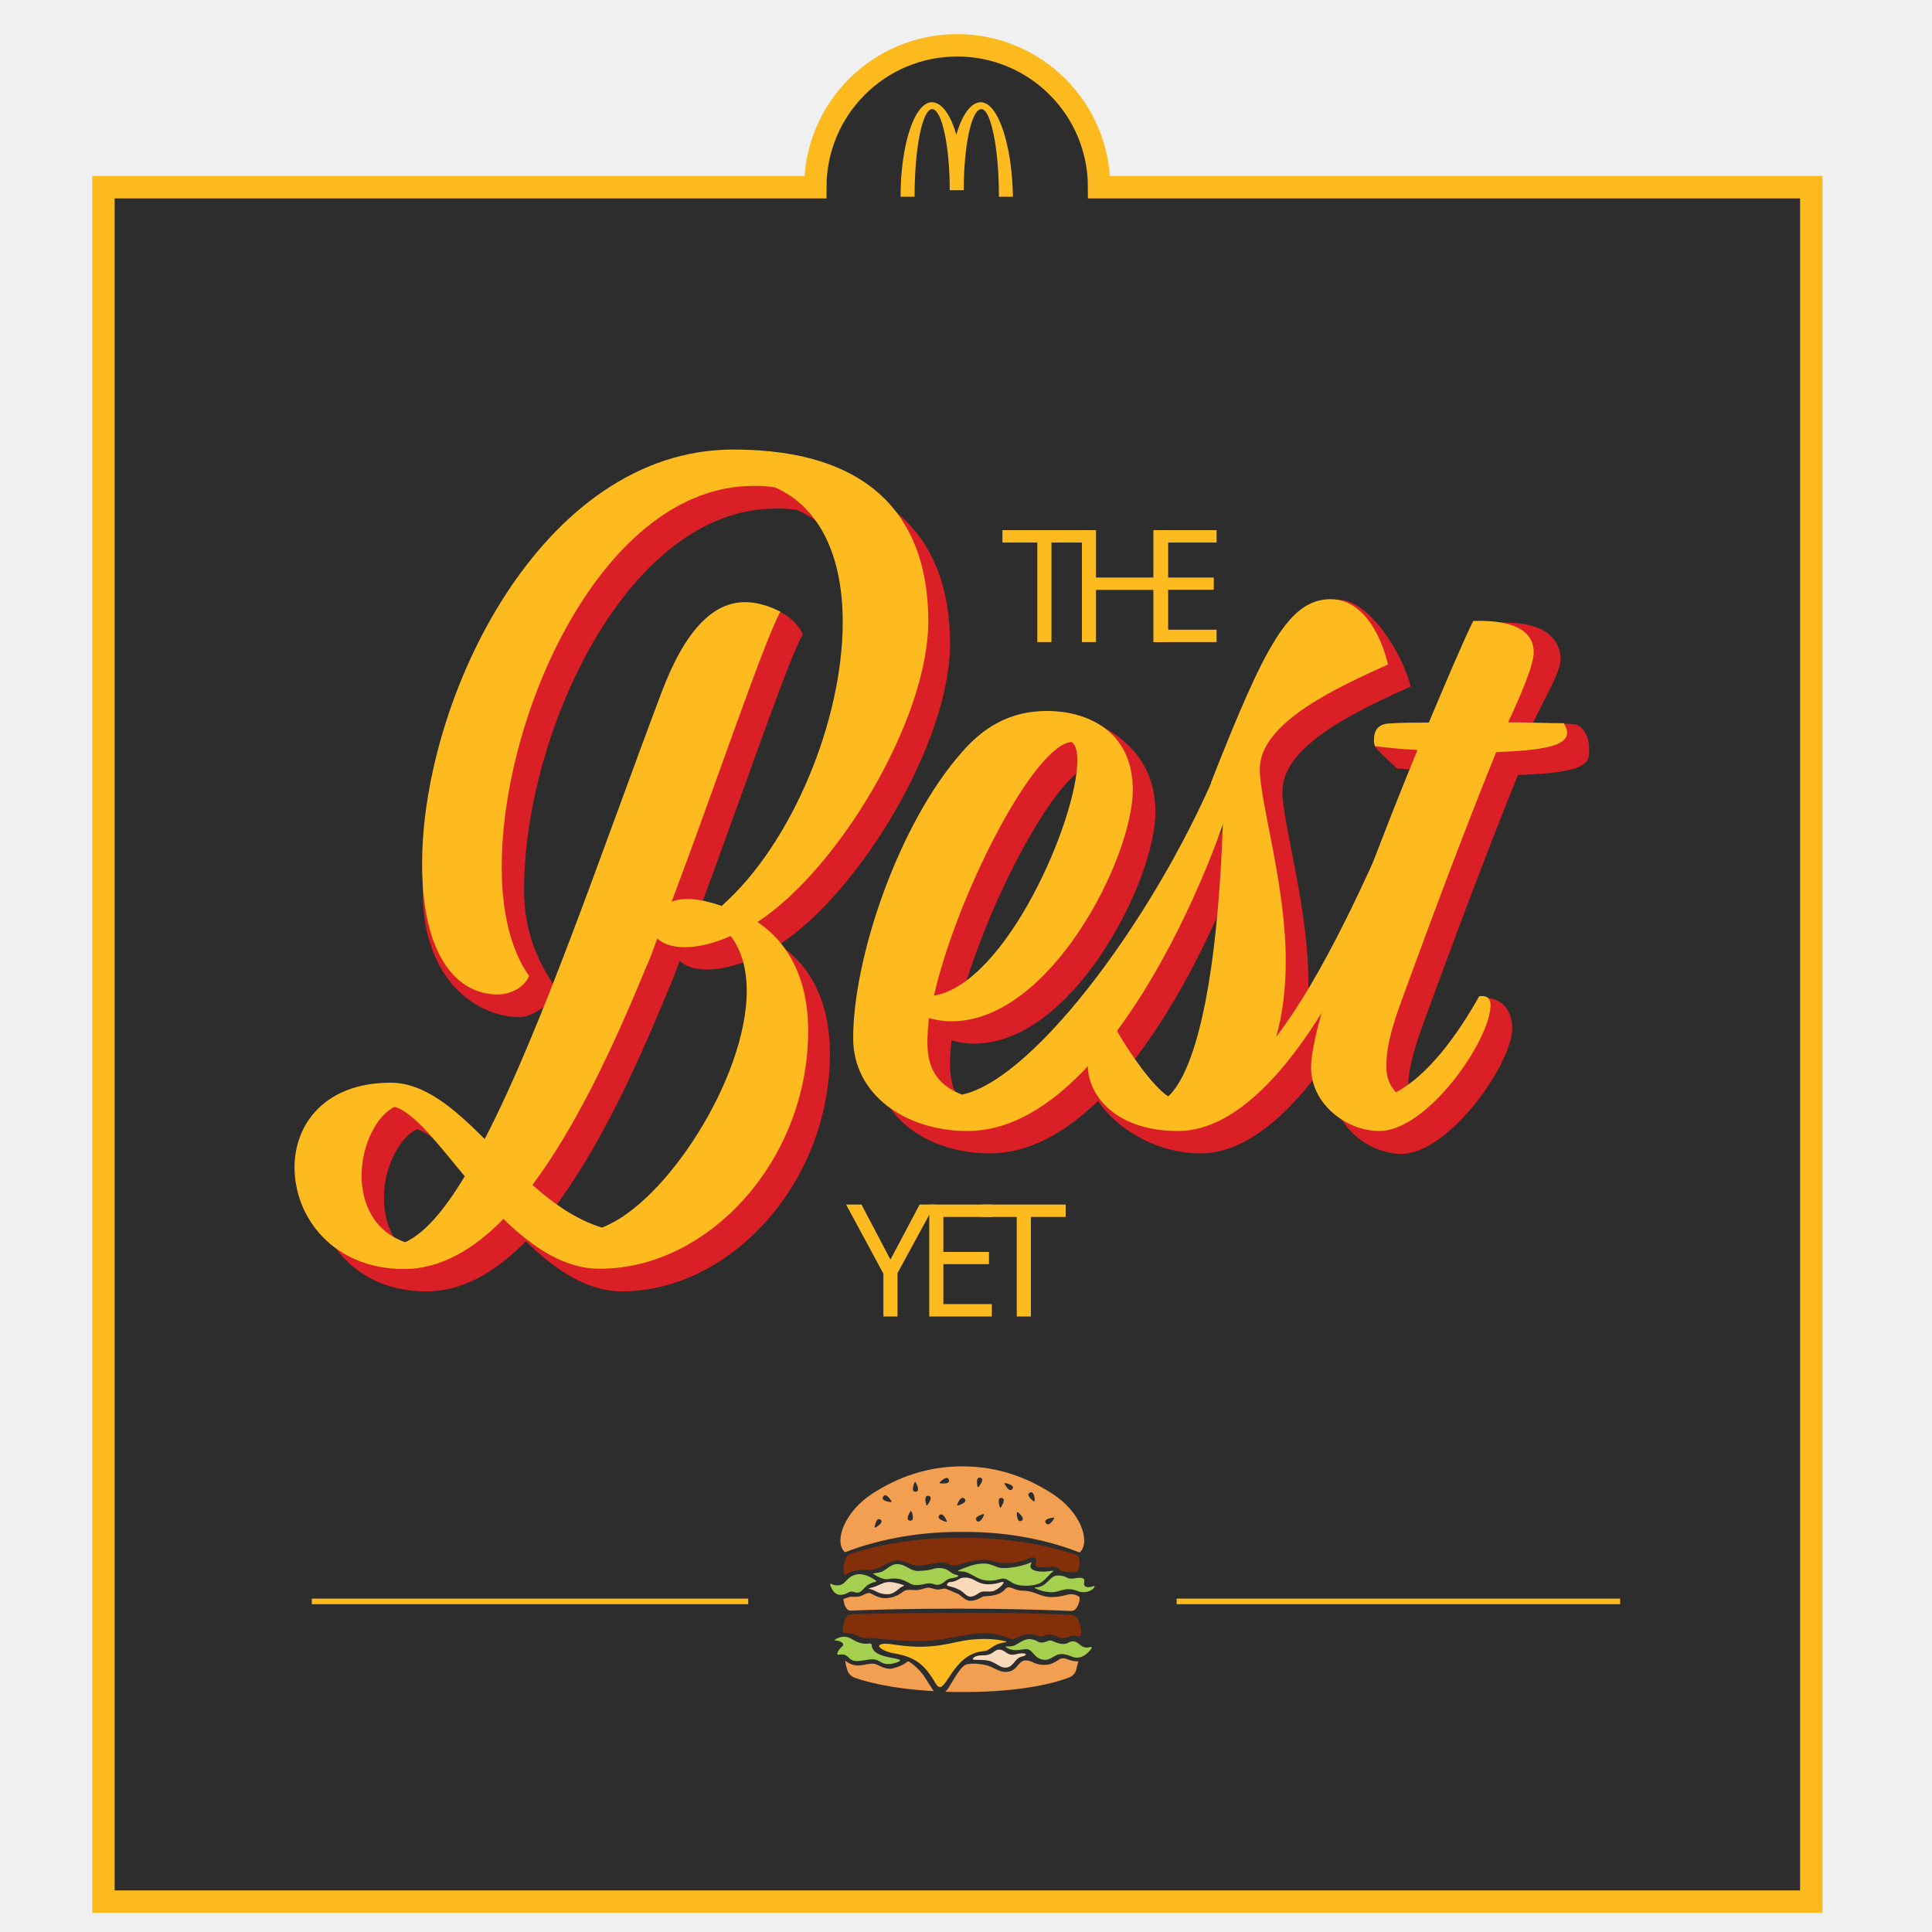
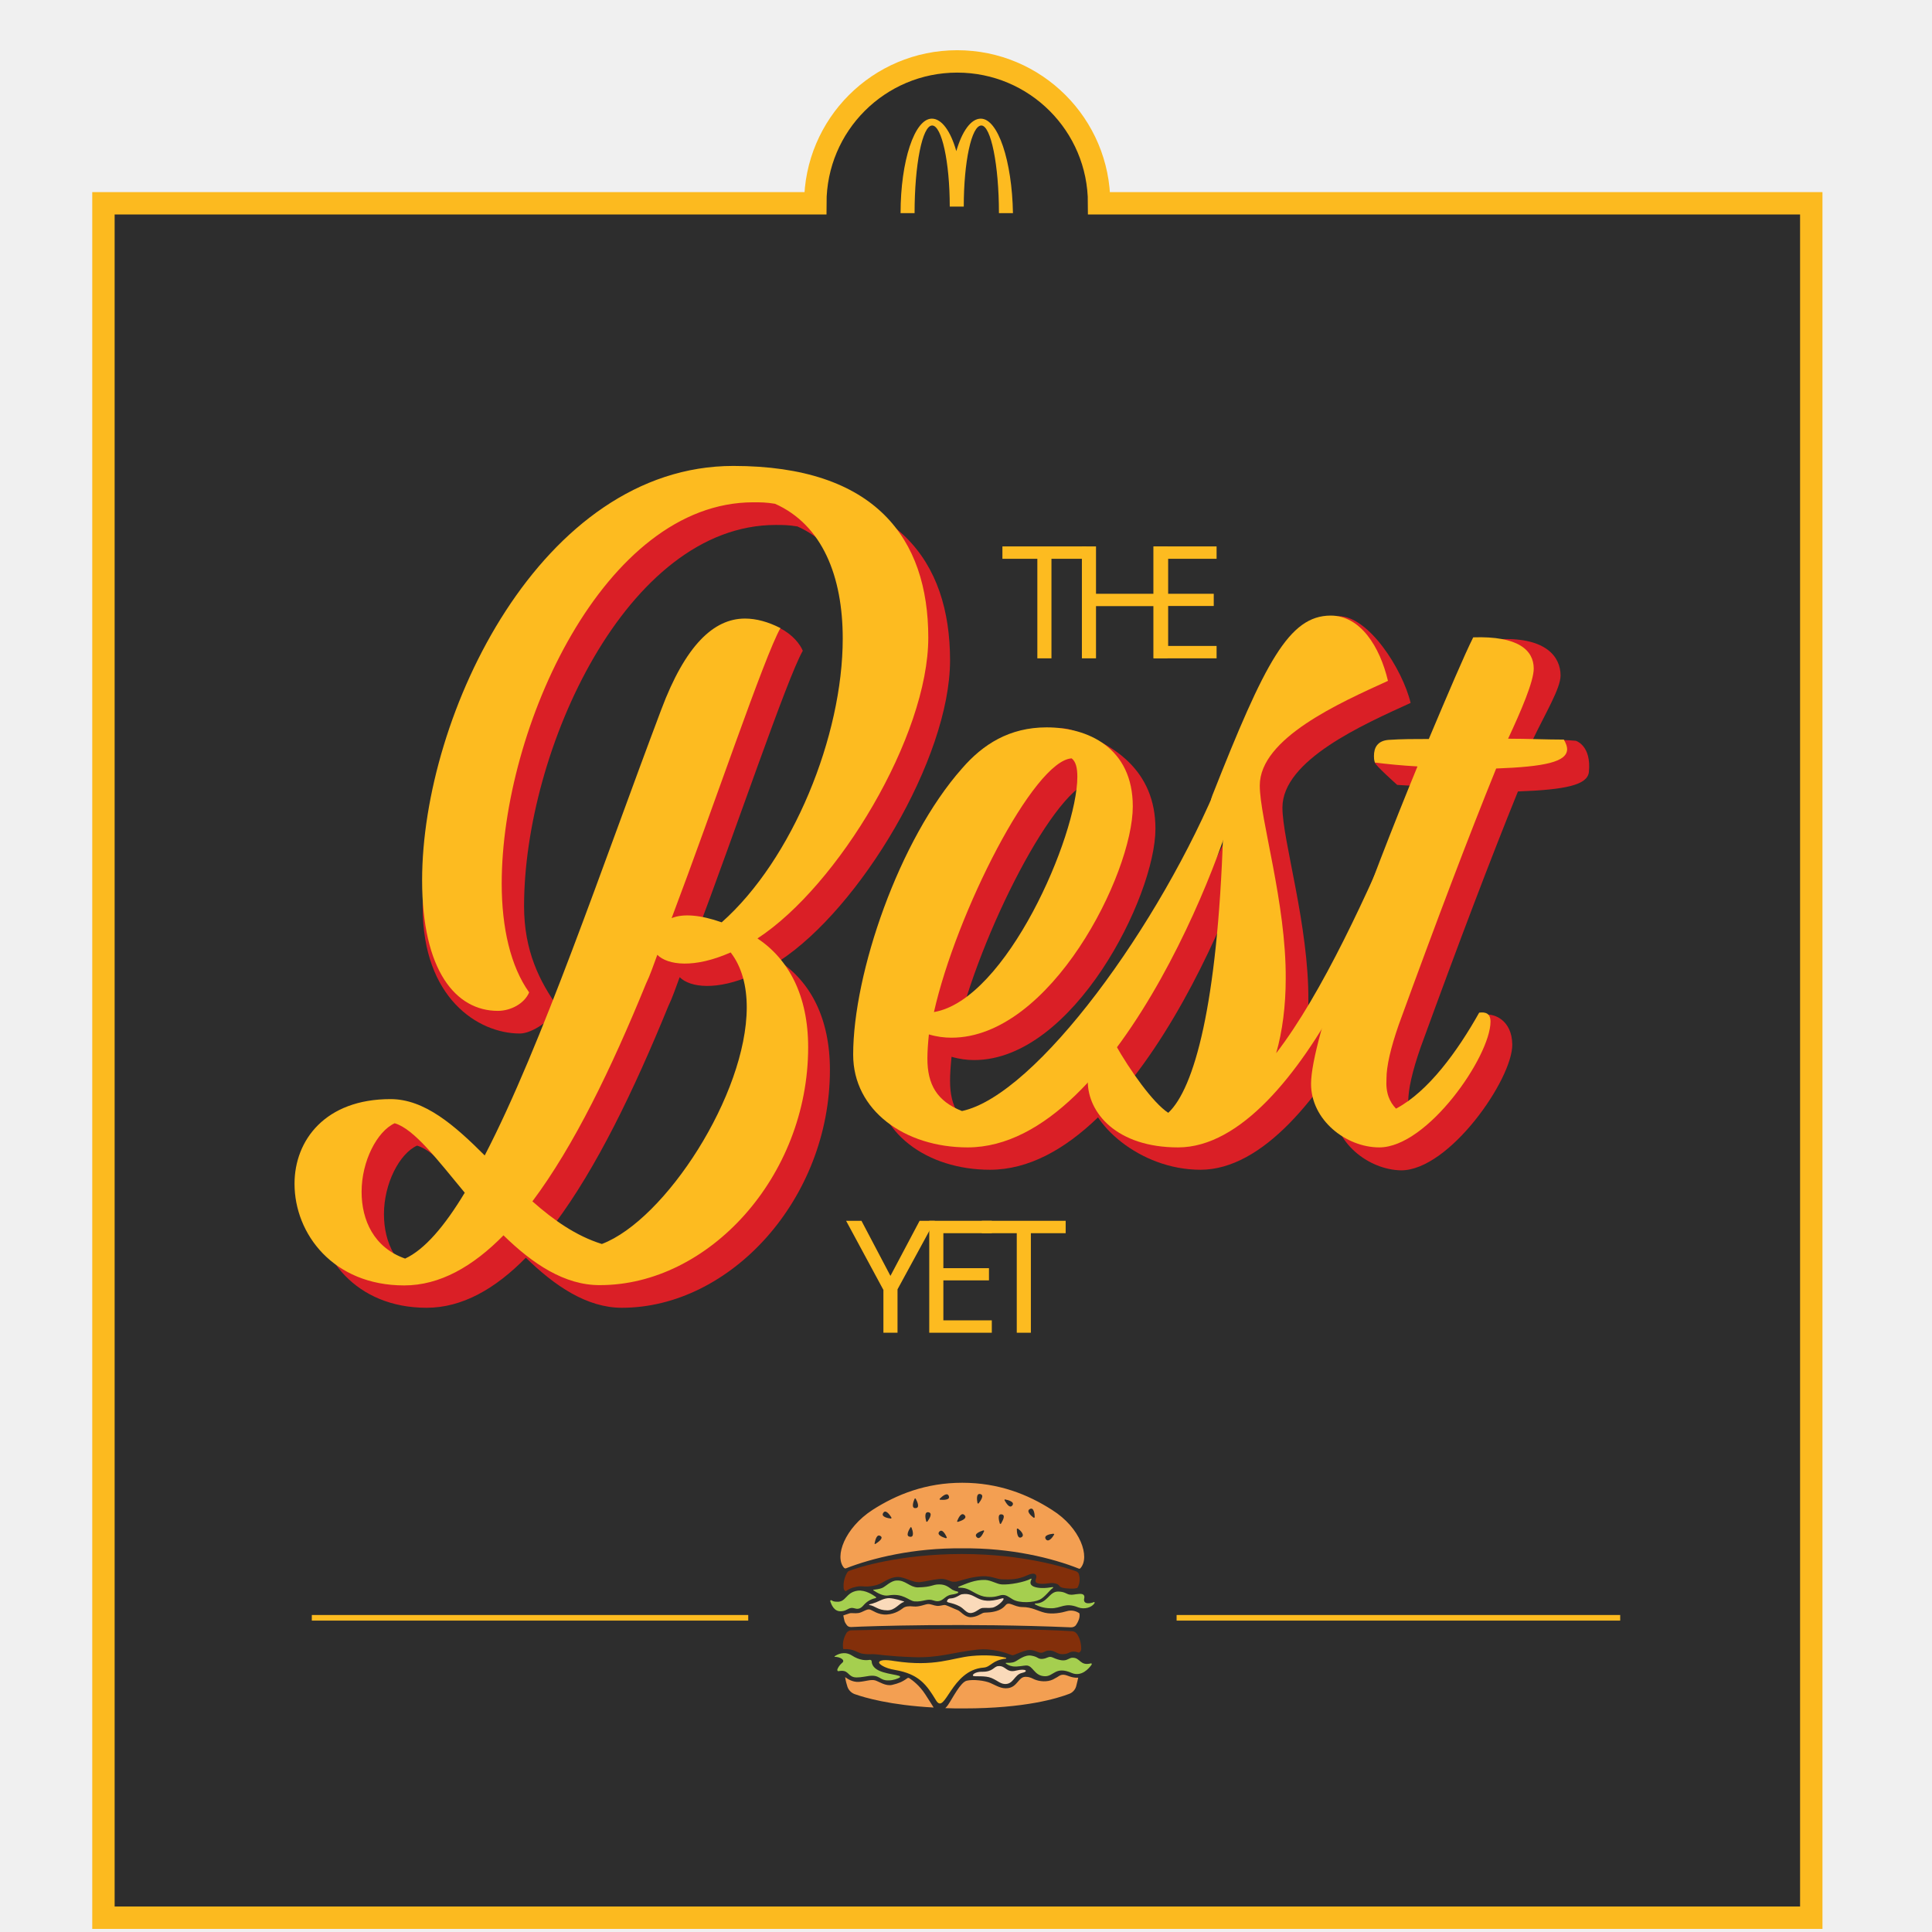
- <svg xmlns="http://www.w3.org/2000/svg" version="1.1" x="0px" y="0px" viewBox="0 0 648.1 648" style="enable-background:new 0 0 648.1 648;" xml:space="preserve">
+ <svg xmlns="http://www.w3.org/2000/svg" version="1.1" id="Layer_1" x="0px" y="0px" viewBox="0 0 648.1 648" style="enable-background:new 0 0 648.1 648;" xml:space="preserve">
  <style type="text/css">
- 	.st0{fill:#FFFFFF;}
- 	.st1{fill:#FDBB20;}
- 	.st2{fill:#2D2D2D;}
- 	.st3{fill:#832F0A;}
- 	.st4{fill:#A5CF4F;}
- 	.st5{fill:#FADABA;}
- 	.st6{fill:#F39F52;}
- 	.st7{fill:none;stroke:#FDBB20;stroke-width:0.25;stroke-miterlimit:10;}
- 	.st8{fill:#DA1F26;}
- 	.st9{fill:#283894;}
- 	.st10{fill:url(#);}
- 	.st11{fill:#FFFFFF;stroke:#FDBB20;stroke-width:2;stroke-miterlimit:10;}
- 	.st12{fill:#ED1C29;}
- 	.st13{fill:#FFFFFF;stroke:#FDBB20;stroke-width:10;stroke-miterlimit:10;}
- 	.st14{fill:#982026;}
- 	.st15{opacity:0.51;fill:#8CAA45;}
- 	.st16{opacity:0.5;}
- 	.st17{fill:#2D2D2D;stroke:#FCBA1F;stroke-width:7.511;stroke-miterlimit:10;}
- 	.st18{fill:none;}
- 	.st19{font-family:'SpeedeeCondensed-Regular';}
- 	.st20{font-size:52.58px;}
- 	.st21{letter-spacing:1;}
- 	.st22{letter-spacing:-1;}
- 	.st23{letter-spacing:2;}
- 	.st24{fill:none;stroke:#FDBB20;stroke-width:1.878;stroke-miterlimit:10;}
+ 	.st0{fill:#2D2D2D;stroke:#FCBA1F;stroke-width:7.511;stroke-miterlimit:10;}
+ 	.st1{fill:none;}
+ 	.st2{fill:#FDBB20;}
+ 	.st3{font-family:'SpeedeeCondensed-Regular';}
+ 	.st4{font-size:52.58px;}
+ 	.st5{letter-spacing:1;}
+ 	.st6{fill:#DA1F26;}
+ 	.st7{fill:#832F0A;}
+ 	.st8{fill:#A5CF4F;}
+ 	.st9{fill:#FADABA;}
+ 	.st10{fill:#F39F52;}
+ 	.st11{fill:none;stroke:#FDBB20;stroke-width:1.878;stroke-miterlimit:10;}
</style>
  <g id="burger_x5F_DON_x27_T_USE">
</g>
  <g id="TYPE">
</g>
  <g id="METAL_RED">
</g>
  <g id="METAL">
</g>
  <g id="FRIES_1_">
</g>
  <g id="FRIES-box">
    <g>
-       <path class="st17" d="M607.6,62.8v575.1H34.7V62.8h238.8c0-26.3,21.3-47.6,47.6-47.6s47.6,21.3,47.6,47.6H607.6z" />
+       <path class="st0" d="M607.6,68.2v575.1H34.7V68.2h238.8c0-26.3,21.3-47.6,47.6-47.6s47.6,21.3,47.6,47.6H607.6z" />
      <g>
-         <rect x="332" y="178.6" class="st18" width="73.9" height="44.8" />
-         <text transform="matrix(1 0 0 1 335.7334 215.3927)">
-           <tspan x="0" y="0" class="st1 st19 st20 st21">T</tspan>
-           <tspan x="22.1" y="0" class="st1 st19 st20 st22">H</tspan>
-           <tspan x="46.3" y="0" class="st1 st19 st20">E</tspan>
-         </text>
-         <rect x="279.3" y="404.8" class="st18" width="75" height="41.7" />
-         <text transform="matrix(1 0 0 1 283.8291 441.6232)">
-           <tspan x="0" y="0" class="st1 st19 st20 st21">Y</tspan>
-           <tspan x="22.8" y="0" class="st1 st19 st20 st23">E</tspan>
-           <tspan x="45" y="0" class="st1 st19 st20">T</tspan>
-         </text>
+         <rect x="332" y="184.1" class="st1" width="73.9" height="44.8" />
+         <text transform="matrix(1 0 0 1 335.7334 220.8427)" class="st2 st3 st4">T</text>
+         <text transform="matrix(1 0 0 1 357.8334 220.8427)" class="st2 st3 st4">H</text>
+         <text transform="matrix(1 0 0 1 382.0334 220.8427)" class="st2 st3 st4">E</text>
+         <rect x="279.3" y="410.2" class="st1" width="75" height="41.7" />
+         <text transform="matrix(1 0 0 1 283.8291 447.0732)" class="st2 st3 st4">Y</text>
+         <text transform="matrix(1 0 0 1 306.6291 447.0732)" class="st2 st3 st4 st5">E</text>
+         <text transform="matrix(1 0 0 1 328.8291 447.0732)" class="st2 st3 st4">T</text>
        <g>
          <g>
-             <path class="st8" d="M176.4,416.4c-10.3,10.5-21.4,16.8-33.3,16.8c-23.8,0-36.8-17.3-36.8-34.1c0-14.6,10.3-28.4,32.2-28.4       c11.4,0,21.4,8.7,31.6,18.9c19.2-37,39.2-96.5,59.2-149.5c8.1-21.6,23.6-39.3,32.5-34.8c4.1,2.1,6.6,5.3,7.5,7.5       c-5.4,9.5-22.4,60-36.5,97.3c3.8-1.6,9.7-1.1,16.8,1.4c23.8-21.1,40.6-62.5,40.6-95.2c0-20.8-6.8-38.1-22.7-45.2       c-3-0.5-4.9-0.5-7.3-0.5c-50,0-84.4,75.7-84.4,127.9c0,14.9,5.2,25.3,11.4,33.9c-1.6,3.8-8.5,8.8-12.8,8.8       c-14.1,0-32.6-12-32.6-42.3c0-55.7,47.2-140.5,111.5-140.5c47.6,0,65.4,24.3,65.4,57.6c0,33-30.3,83.3-57.3,100.9       c10.5,7,17,19.2,17,36.5c0,43.5-33.5,79.8-69.8,79.8C196.9,433.2,186.1,425.9,176.4,416.4z M163.4,402.1       c-9.2-11.1-17-21.4-23.5-23.3c-5.9,2.7-11.1,12.7-11.1,23c0,9.5,4.1,18.7,14.6,22.4C149.9,421.3,156.6,413.4,163.4,402.1z        M258,339.9c0-7-1.6-13.5-5.4-18.4c-12.2,5.4-21.1,4.3-24.6,0.8c-1.3,3.5-2.4,6.8-3.8,9.7c-11.6,28.4-24.1,54.3-38.1,73       c7,6.2,14.6,11.6,23.3,14.3C230.7,411.3,258,369.1,258,339.9z" />
-             <path class="st8" d="M417,262.6c2.7-0.5,5.7,0.3,5.7,3.2c0,10.8-38.7,121.1-90.6,121.1c-21.1,0-38.4-12.4-38.4-31.1       c0-27.3,15.4-72.2,36.5-96c7-8.1,17.4-24.3,29.3-20.4c13.9,4.5,28.1,13.4,28.1,33.1c0,22.7-27.6,77.6-60.8,77.6       c-2.4,0-4.9-0.3-7.6-1.1c-0.3,3-0.5,5.7-0.5,8.1c0,8.7,3.2,14.3,11.6,17.6C355.1,369.4,396.8,312.3,417,262.6z M320.8,341.5       c24.3-4.1,48.1-59.2,48.1-78.9c0-3-0.5-5.1-1.9-6.2C354.3,257.2,328.4,308.3,320.8,341.5z" />
-             <path class="st8" d="M402.7,386.9c-20.6,0-37.5-15.9-37.5-26.4c0-6.5,7.5-4.7,13.4-5.3c4.9,8.7,15.7,16.8,20.8,20       c8.7-8.1,16.5-36.2,18.4-93.5c0.3-6.8-4.1-7.8-4.1-11.1c0-0.5,0.3-1.3,0.5-1.9c17.6-44.6,20.8-67.5,34.9-67.5       c10,0,21.4,17.8,24.1,29.1c-16,7.3-43,19.2-43,35.1c0,11.1,8.9,39.5,8.7,64.9c0,8.9-2.1,10.2-4.2,17.5       c15.4-20,31.8-46.4,43.7-74.5c1.9-0.3,2.2,0.3,2.2,1.6C480.6,288.5,444.6,386.9,402.7,386.9z" />
-             <path class="st8" d="M447.3,365.6c0-15.1,19.4-67.7,35.7-107.1c-5.4-0.3-10.1-0.4-14.3-0.7c0,0-7.5-6.7-7.5-7.5       c0-2.7,1.1-5.4,4.9-5.6c4.3-0.3,16.1,5.3,20.7,5.3c6.5-15.4,13.8-35.1,16.8-41.1c15.1-0.5,19.9,6,19.9,12.2       c0,4.3-5,12.5-9.4,21.7c6.5,0,8.6-0.3,14.5,0.2c0,0,5.3,1.5,4.4,10.5c-0.5,4.3-7.6,5.9-23.8,6.5c-9.2,22.7-19.7,50.3-32.7,86       c-2.7,7.8-4.1,13.8-4.1,18.1c-0.3,4.9-1.1,5.7,1.1,7.8c10.8-5.7,18-24.1,25.3-37c2.2-0.3,8.4,1.6,8.5,10       c0.1,11.6-21.1,42.2-37.3,42.2C459,386.9,447.3,377.8,447.3,365.6z" />
+             <path class="st6" d="M176.4,421.9c-10.3,10.5-21.4,16.8-33.3,16.8c-23.8,0-36.8-17.3-36.8-34.1c0-14.6,10.3-28.4,32.2-28.4       c11.4,0,21.4,8.7,31.6,18.9c19.2-37,39.2-96.5,59.2-149.5c8.1-21.6,23.6-39.3,32.5-34.8c4.1,2.1,6.6,5.3,7.5,7.5       c-5.4,9.5-22.4,60-36.5,97.3c3.8-1.6,9.7-1.1,16.8,1.4c23.8-21.1,40.6-62.5,40.6-95.2c0-20.8-6.8-38.1-22.7-45.2       c-3-0.5-4.9-0.5-7.3-0.5c-50,0-84.4,75.7-84.4,127.9c0,14.9,5.2,25.3,11.4,33.9c-1.6,3.8-8.5,8.8-12.8,8.8       c-14.1,0-32.6-12-32.6-42.3c0-55.7,47.2-140.5,111.5-140.5c47.6,0,65.4,24.3,65.4,57.6c0,33-30.3,83.3-57.3,100.9       c10.5,7,17,19.2,17,36.5c0,43.5-33.5,79.8-69.8,79.8C196.9,438.7,186.1,431.4,176.4,421.9z M163.4,407.6       c-9.2-11.1-17-21.4-23.5-23.3c-5.9,2.7-11.1,12.7-11.1,23c0,9.5,4.1,18.7,14.6,22.4C149.9,426.8,156.6,418.9,163.4,407.6z        M258,345.4c0-7-1.6-13.5-5.4-18.4c-12.2,5.4-21.1,4.3-24.6,0.8c-1.3,3.5-2.4,6.8-3.8,9.7c-11.6,28.4-24.1,54.3-38.1,73       c7,6.2,14.6,11.6,23.3,14.3C230.7,416.8,258,374.6,258,345.4z" />
+             <path class="st6" d="M417,268.1c2.7-0.5,5.7,0.3,5.7,3.2c0,10.8-38.7,121.1-90.6,121.1c-21.1,0-38.4-12.4-38.4-31.1       c0-27.3,15.4-72.2,36.5-96c7-8.1,17.4-24.3,29.3-20.4c13.9,4.5,28.1,13.4,28.1,33.1c0,22.7-27.6,77.6-60.8,77.6       c-2.4,0-4.9-0.3-7.6-1.1c-0.3,3-0.5,5.7-0.5,8.1c0,8.7,3.2,14.3,11.6,17.6C355.1,374.9,396.8,317.8,417,268.1z M320.8,347       c24.3-4.1,48.1-59.2,48.1-78.9c0-3-0.5-5.1-1.9-6.2C354.3,262.7,328.4,313.8,320.8,347z" />
+             <path class="st6" d="M402.7,392.4c-20.6,0-37.5-15.9-37.5-26.4c0-6.5,7.5-4.7,13.4-5.3c4.9,8.7,15.7,16.8,20.8,20       c8.7-8.1,16.5-36.2,18.4-93.5c0.3-6.8-4.1-7.8-4.1-11.1c0-0.5,0.3-1.3,0.5-1.9c17.6-44.6,20.8-67.5,34.9-67.5       c10,0,21.4,17.8,24.1,29.1c-16,7.3-43,19.2-43,35.1c0,11.1,8.9,39.5,8.7,64.9c0,8.9-2.1,10.2-4.2,17.5       c15.4-20,31.8-46.4,43.7-74.5c1.9-0.3,2.2,0.3,2.2,1.6C480.6,294,444.6,392.4,402.7,392.4z" />
+             <path class="st6" d="M447.3,371.1c0-15.1,19.4-67.7,35.7-107.1c-5.4-0.3-10.1-0.4-14.3-0.7c0,0-7.5-6.7-7.5-7.5       c0-2.7,1.1-5.4,4.9-5.6c4.3-0.3,16.1,5.3,20.7,5.3c6.5-15.4,13.8-35.1,16.8-41.1c15.1-0.5,19.9,6,19.9,12.2       c0,4.3-5,12.5-9.4,21.7c6.5,0,8.6-0.3,14.5,0.2c0,0,5.3,1.5,4.4,10.5c-0.5,4.3-7.6,5.9-23.8,6.5c-9.2,22.7-19.7,50.3-32.7,86       c-2.7,7.8-4.1,13.8-4.1,18.1c-0.3,4.9-1.1,5.7,1.1,7.8c10.8-5.7,18-24.1,25.3-37c2.2-0.3,8.4,1.6,8.5,10       c0.1,11.6-21.1,42.2-37.3,42.2C459,392.4,447.3,383.2,447.3,371.1z" />
          </g>
          <g>
-             <path class="st1" d="M168.9,408.9c-10.3,10.5-21.4,16.8-33.3,16.8c-23.8,0-36.8-17.3-36.8-34.1c0-14.6,10.3-28.4,32.2-28.4       c11.4,0,21.4,8.7,31.6,18.9c19.2-37,39.2-96.5,59.2-149.5c8.1-21.6,17.6-30.6,28.1-30.6c3.8,0,7.8,1.1,11.9,3.2       c-5.4,9.5-22.4,60-36.5,97.3c3.8-1.6,9.7-1.1,16.8,1.4c23.8-21.1,40.6-62.5,40.6-95.2c0-20.8-6.8-38.1-22.7-45.2       c-3-0.5-4.9-0.5-7.3-0.5c-50,0-84.4,75.7-84.4,127.9c0,14.9,3,27.8,9.2,36.5c-1.6,3.8-6.2,6.2-10.5,6.2       c-14.1,0-25.4-13.5-25.4-43.8c0-55.7,40-139,104.4-139c47.6,0,65.4,24.3,65.4,57.6c0,33-30.3,83.3-57.3,100.9       c10.5,7,17,19.2,17,36.5c0,43.5-33.5,79.8-69.8,79.8C189.4,425.7,178.6,418.4,168.9,408.9z M155.9,394.6       c-9.2-11.1-17-21.4-23.5-23.3c-5.9,2.7-11.1,12.7-11.1,23c0,9.5,4.1,18.7,14.6,22.4C142.4,413.8,149.1,405.9,155.9,394.6z        M250.5,332.4c0-7-1.6-13.5-5.4-18.4c-12.2,5.4-21.1,4.3-24.6,0.8c-1.3,3.5-2.4,6.8-3.8,9.7c-11.6,28.4-24.1,54.3-38.1,73       c7,6.2,14.6,11.6,23.3,14.3C223.2,403.8,250.5,361.6,250.5,332.4z" />
-             <path class="st1" d="M409.5,255.1c2.7-0.5,5.7,0.3,5.7,3.2c0,10.8-38.7,121.1-90.6,121.1c-21.1,0-38.4-12.4-38.4-31.1       c0-27.3,15.4-72.2,36.5-96c7-8.1,15.9-13.8,28.4-13.8c13.8,0,28.9,6.8,28.9,26.5c0,22.7-27.6,77.6-60.8,77.6       c-2.4,0-4.9-0.3-7.6-1.1c-0.3,3-0.5,5.7-0.5,8.1c0,8.7,3.2,14.3,11.6,17.6C347.6,361.9,389.3,304.8,409.5,255.1z M313.3,334       c24.3-4.1,48.1-59.2,48.1-78.9c0-3-0.5-5.1-1.9-6.2C346.8,249.7,320.8,300.8,313.3,334z" />
-             <path class="st1" d="M395.2,379.4c-20.6,0-30.3-11.6-30.3-22.2c0-6.5,3.2-11.9,9.2-12.4c4.9,8.7,12.7,19.7,17.8,23       c8.7-8.1,16.5-36.2,18.4-93.5c0.3-6.8-4.1-7.8-4.1-11.1c0-0.5,0.3-1.3,0.5-1.9c17.6-44.6,25.7-60.3,39.7-60.3       c10,0,16.5,10.5,19.2,21.9c-16,7.3-43,19.2-43,35.1c0,11.1,8.9,39.5,8.7,64.9c0,8.9-1.1,17.6-3.2,24.9       c15.4-20,30.8-53.8,42.7-81.9c1.9-0.3,2.2,0.3,2.2,1.6C473.1,281,437.1,379.4,395.2,379.4z" />
-             <path class="st1" d="M439.8,358.1c0-15.1,19.5-67.1,35.7-106.5c-5.4-0.3-10.3-0.8-14.3-1.3c-0.3-1.1-0.3-1.4-0.3-2.2       c0-2.7,1.1-5.1,4.9-5.4c4.3-0.3,8.9-0.3,13.5-0.3c6.5-15.4,11.9-28.1,14.9-34.1c15.1-0.5,20.3,4.3,20.3,10.5       c0,4.3-4.3,14.3-8.6,23.5c6.5,0,12.7,0.3,18.7,0.3c0.8,1.4,1.1,2.4,1.1,3.2c0,4.3-7.6,5.9-23.8,6.5       c-9.2,22.7-19.7,50.3-32.7,86c-2.7,7.8-4.1,13.8-4.1,18.1c-0.3,4.9,1.1,7.8,3.2,10c10.8-5.7,20.6-19.2,27.9-32.2       c2.2-0.3,3.8,0.3,3.8,3c0,11.6-21.1,42.2-37.3,42.2C451.5,379.4,439.8,370.2,439.8,358.1z" />
+             <path class="st2" d="M168.9,414.4c-10.3,10.5-21.4,16.8-33.3,16.8c-23.8,0-36.8-17.3-36.8-34.1c0-14.6,10.3-28.4,32.2-28.4       c11.4,0,21.4,8.7,31.6,18.9c19.2-37,39.2-96.5,59.2-149.5c8.1-21.6,17.6-30.6,28.1-30.6c3.8,0,7.8,1.1,11.9,3.2       c-5.4,9.5-22.4,60-36.5,97.3c3.8-1.6,9.7-1.1,16.8,1.4c23.8-21.1,40.6-62.5,40.6-95.2c0-20.8-6.8-38.1-22.7-45.2       c-3-0.5-4.9-0.5-7.3-0.5c-50,0-84.4,75.7-84.4,127.9c0,14.9,3,27.8,9.2,36.5c-1.6,3.8-6.2,6.2-10.5,6.2       c-14.1,0-25.4-13.5-25.4-43.8c0-55.7,40-139,104.4-139c47.6,0,65.4,24.3,65.4,57.6c0,33-30.3,83.3-57.3,100.9       c10.5,7,17,19.2,17,36.5c0,43.5-33.5,79.8-69.8,79.8C189.4,431.2,178.6,423.9,168.9,414.4z M155.9,400.1       c-9.2-11.1-17-21.4-23.5-23.3c-5.9,2.7-11.1,12.7-11.1,23c0,9.5,4.1,18.7,14.6,22.4C142.4,419.2,149.1,411.4,155.9,400.1z        M250.5,337.9c0-7-1.6-13.5-5.4-18.4c-12.2,5.4-21.1,4.3-24.6,0.8c-1.3,3.5-2.4,6.8-3.8,9.7c-11.6,28.4-24.1,54.3-38.1,73       c7,6.2,14.6,11.6,23.3,14.3C223.2,409.2,250.5,367.1,250.5,337.9z" />
+             <path class="st2" d="M409.5,260.6c2.7-0.5,5.7,0.3,5.7,3.2c0,10.8-38.7,121.1-90.6,121.1c-21.1,0-38.4-12.4-38.4-31.1       c0-27.3,15.4-72.2,36.5-96c7-8.1,15.9-13.8,28.4-13.8c13.8,0,28.9,6.8,28.9,26.5c0,22.7-27.6,77.6-60.8,77.6       c-2.4,0-4.9-0.3-7.6-1.1c-0.3,3-0.5,5.7-0.5,8.1c0,8.7,3.2,14.3,11.6,17.6C347.6,367.4,389.3,310.2,409.5,260.6z M313.3,339.5       c24.3-4.1,48.1-59.2,48.1-78.9c0-3-0.5-5.1-1.9-6.2C346.8,255.1,320.8,306.2,313.3,339.5z" />
+             <path class="st2" d="M395.2,384.9c-20.6,0-30.3-11.6-30.3-22.2c0-6.5,3.2-11.9,9.2-12.4c4.9,8.7,12.7,19.7,17.8,23       c8.7-8.1,16.5-36.2,18.4-93.5c0.3-6.8-4.1-7.8-4.1-11.1c0-0.5,0.3-1.3,0.5-1.9c17.6-44.6,25.7-60.3,39.7-60.3       c10,0,16.5,10.5,19.2,21.9c-16,7.3-43,19.2-43,35.1c0,11.1,8.9,39.5,8.7,64.9c0,8.9-1.1,17.6-3.2,24.9       c15.4-20,30.8-53.8,42.7-81.9c1.9-0.3,2.2,0.3,2.2,1.6C473.1,286.5,437.1,384.9,395.2,384.9z" />
+             <path class="st2" d="M439.8,363.6c0-15.1,19.5-67.1,35.7-106.5c-5.4-0.3-10.3-0.8-14.3-1.3c-0.3-1.1-0.3-1.4-0.3-2.2       c0-2.7,1.1-5.1,4.9-5.4c4.3-0.3,8.9-0.3,13.5-0.3c6.5-15.4,11.9-28.1,14.9-34.1c15.1-0.5,20.3,4.3,20.3,10.5       c0,4.3-4.3,14.3-8.6,23.5c6.5,0,12.7,0.3,18.7,0.3c0.8,1.4,1.1,2.4,1.1,3.2c0,4.3-7.6,5.9-23.8,6.5       c-9.2,22.7-19.7,50.3-32.7,86c-2.7,7.8-4.1,13.8-4.1,18.1c-0.3,4.9,1.1,7.8,3.2,10c10.8-5.7,20.6-19.2,27.9-32.2       c2.2-0.3,3.8,0.3,3.8,3c0,11.6-21.1,42.2-37.3,42.2C451.5,384.9,439.8,375.7,439.8,363.6z" />
          </g>
        </g>
        <g>
          <g>
-             <path class="st3" d="M283,527.2c-0.1-1.2,0-3,1.1-5c0.2-0.4,0.5-0.7,0.9-0.8c2.9-1.1,16.8-5.6,37.7-5.6c21,0,35.2,4.7,38.3,5.8       c0.4,0.2,0.8,0.5,0.9,0.9c0.3,1,0.6,2.8-0.5,4.7c0,0,0,0,0,0c-1.4,0.3-1.7,0.2-2.6,0.2c-4.6-0.2-2.6-1.2-4.7-1.7       c-1.6-0.4-2.4,0.1-4.4,0.1c-2.9,0-2.4-1-2.1-2c0.3-1.1-0.5-2-2.9-0.9c-3.2,1.5-5.6,1.5-8.7,1.4c-2-0.1-3.7-1.5-8.1-0.9       c-3.8,0.5-5.9,1.5-7.3,1.7c-0.3,0-0.7,0-1,0c-1.3-0.2-2.3-1.2-4.7-0.9c-2.6,0.3-3.8,0.7-6,1c-2.7,0.4-5.2-1.7-7.7-1.7       c-1.6,0-3.2,0.7-4.9,1.7c-1.2,0.7-2.5,1.3-5.2,1.5c-1.5,0.1-2-0.3-3.9,0.1c-1.6,0.3-2.7,0.9-3.5,1.5       C283.4,528.2,283,527.8,283,527.2z M282.9,547.8c3.4-0.2,4.7,1.2,6.2,1.5c1.7,0.3,2.1,0.2,3.7,0.2c1.7,0,4.8,0.7,13.5,1       c8.8,0.3,12.7-1.5,21.3-2.5c5.3-0.6,9.9,1.1,11.5,1.7c0.4,0.2,0.8,0.2,1.2,0c1-0.4,2.9-1.2,4.2-1.5c1.9-0.4,3.4,0.6,4.4,0.8       c1,0.2,1.6-0.6,2.7-0.7c2.2-0.2,2.9,1.2,4.7,1.2c1.9,0,2.3-0.6,3.1-0.8c0.8-0.2,1.7,0,2.5,0.3c0.5-0.2,0.8-0.7,0.8-1.3       c0-2.2-0.7-3.9-1.3-4.8c-0.4-0.6-1-1.1-1.8-1.1c-21.4-1.4-66.5-0.5-74-0.3c-0.7,0-1.4,0.4-1.7,1c-1.2,2-1.2,3.8-1.1,4.8       C282.9,547.6,282.9,547.7,282.9,547.8z" />
-             <path class="st1" d="M330,553.9c-11,0.8-12.9,16.1-16,11s-5.6-8.8-13.7-10.2c-3.8-0.6-5.5-2.1-5.4-2.5c0.1-0.9,2.2-1,5.1-0.5       c13.7,2.1,19.4-1.1,26-1.7c4.3-0.4,8.3-0.2,11.4,0.6c0.2,0,0.2,0.3,0,0.3C332.8,551.4,332.4,553.7,330,553.9z" />
-             <path class="st4" d="M357.6,554.7C357.6,554.7,357.6,554.7,357.6,554.7C357.6,554.7,357.6,554.7,357.6,554.7z M280.9,554.5       c-0.1,0.3,0.1,0.7,0.4,0.6c3.3-0.6,2.9,1.4,5.1,2c1.2,0.3,3.2-0.1,4.5-0.3c4.4-0.8,3.9,1.5,7.2,1.4c1.6,0,3-0.6,3.6-0.9       c0.3-0.1,0.3-0.5,0-0.6c-2.3-0.8-9.1-0.9-9.3-4.9c0-0.3-0.3-0.5-0.6-0.5c-1.3,0.2-3.3,0.3-6.1-1.5c-2.6-1.6-5-0.2-5.7,0.3       c-0.1,0.1-0.1,0.2,0.1,0.2c1.7,0,3.7,1.1,2.3,2.1C281.5,553.2,281.1,554,280.9,554.5z M346,549.9c-2.3-0.4-4.4,1.5-5.5,2       c-1,0.5-2.4,0.4-3,0.4c-0.1,0-0.2,0.1-0.1,0.2c0.4,0.3,1.1,0.8,2.4,1c1.6,0.2,3.6-0.3,4.4-0.3c2.4-0.1,2.6,3.5,6.3,3.6       c3,0.1,3.5-3.5,9-1.1c3.3,1.4,5.8-1.5,6.7-2.8c0.1-0.2,0-0.5-0.3-0.4c-3.6,0.9-3.5-1.9-6-1.9c-1.8-0.1-1.9,2.1-6.8-0.1       c-1.4-0.6-1.7,0.4-3.6,0.5C348,551.1,348.3,550.3,346,549.9z M346,524.3c0.1-0.2-0.1-0.3-0.2-0.2c-2,1.1-7.1,2.1-9.8,1.9       c-1.6-0.1-3.5-1.4-5.5-1.5c-3.5-0.1-6.2,1.2-9,2.3c-0.1,0.1-0.1,0.3,0.1,0.3c0.7,0,1.8,0,2.8,0.4c1.7,0.6,3.9,2.5,6.6,2.7       c2.7,0.2,3.9-0.4,4.8-0.6c1.7-0.3,2.5,0.6,3.9,1.4c2.3,1.4,7.1,1.1,9.1,0.1c1.8-0.9,3.3-3.2,4.4-3.9c0.2-0.1,0-0.4-0.1-0.3       c-2.3,0.4-4.8,0.5-6.4-0.2C345.2,526,345.7,525,346,524.3z M300.8,524.7c-1.9,0-3.7,2-4.9,2.5c-0.9,0.4-2.3,0.5-2.9,0.6       c-0.1,0-0.1,0.1,0,0.2c1.5,1,3.4,2,5,1.7c5-0.9,6.8,1.8,8.8,2c3,0.2,4.2-1.1,6.4-0.3c1.5,0.5,2.4,0.2,3.6-0.8       c1.9-1.6,2.6-0.9,4.5-1.7c0.2-0.1,0.2-0.5-0.1-0.5c-0.5-0.1-1.1-0.3-1.7-0.6c-1.2-0.8-2.2-1.8-4.4-1.8c-2.5,0-2.2,0.9-7.3,1       C305.1,526.9,303.7,524.6,300.8,524.7z M289.4,533.3c0.7-0.8,1.9-2.2,4.3-2.7c0.2,0,0.3-0.3,0.1-0.4c-1-0.7-3.5-2.4-6.1-2.1       c-4.1,0.6-3.8,4-7.1,3.7c-0.8,0-1.3-0.2-1.7-0.5c-0.2-0.1-0.4,0.1-0.4,0.3c0.4,1.2,1.3,3.6,3.7,3.4c1.7-0.1,2.1-0.9,3.3-1.1       C286.7,533.8,287.7,535.1,289.4,533.3z M352.5,534.1c3.4,0.1,4.7-2.1,9.2-0.3c2.1,0.8,4.7,0,5.5-1.5c0.1-0.1-0.1-0.3-0.2-0.3       c-1,0.5-3.8,1-3.3-1.2c0.2-0.8,0-1.7-1.8-1.5c-1.5,0.1-2.1,0.4-3.2,0.2c-1-0.2-1.6-1-3.8-1c-3,0-3.5,4-7.6,4       c-0.2,0-0.2,0.2-0.1,0.3C348.1,533.2,349.9,534,352.5,534.1z" />
+             <path class="st7" d="M283,532.7c-0.1-1.2,0-3,1.1-5c0.2-0.4,0.5-0.7,0.9-0.8c2.9-1.1,16.8-5.6,37.7-5.6c21,0,35.2,4.7,38.3,5.8       c0.4,0.2,0.8,0.5,0.9,0.9c0.3,1,0.6,2.8-0.5,4.7l0,0c-1.4,0.3-1.7,0.2-2.6,0.2c-4.6-0.2-2.6-1.2-4.7-1.7       c-1.6-0.4-2.4,0.1-4.4,0.1c-2.9,0-2.4-1-2.1-2c0.3-1.1-0.5-2-2.9-0.9c-3.2,1.5-5.6,1.5-8.7,1.4c-2-0.1-3.7-1.5-8.1-0.9       c-3.8,0.5-5.9,1.5-7.3,1.7c-0.3,0-0.7,0-1,0c-1.3-0.2-2.3-1.2-4.7-0.9c-2.6,0.3-3.8,0.7-6,1c-2.7,0.4-5.2-1.7-7.7-1.7       c-1.6,0-3.2,0.7-4.9,1.7c-1.2,0.7-2.5,1.3-5.2,1.5c-1.5,0.1-2-0.3-3.9,0.1c-1.6,0.3-2.7,0.9-3.5,1.5       C283.4,533.7,283,533.2,283,532.7z M282.9,553.2c3.4-0.2,4.7,1.2,6.2,1.5c1.7,0.3,2.1,0.2,3.7,0.2c1.7,0,4.8,0.7,13.5,1       c8.8,0.3,12.7-1.5,21.3-2.5c5.3-0.6,9.9,1.1,11.5,1.7c0.4,0.2,0.8,0.2,1.2,0c1-0.4,2.9-1.2,4.2-1.5c1.9-0.4,3.4,0.6,4.4,0.8       s1.6-0.6,2.7-0.7c2.2-0.2,2.9,1.2,4.7,1.2c1.9,0,2.3-0.6,3.1-0.8c0.8-0.2,1.7,0,2.5,0.3c0.5-0.2,0.8-0.7,0.8-1.3       c0-2.2-0.7-3.9-1.3-4.8c-0.4-0.6-1-1.1-1.8-1.1c-21.4-1.4-66.5-0.5-74-0.3c-0.7,0-1.4,0.4-1.7,1c-1.2,2-1.2,3.8-1.1,4.8       C282.9,553,282.9,553.2,282.9,553.2z" />
+             <path class="st2" d="M330,559.4c-11,0.8-12.9,16.1-16,11s-5.6-8.8-13.7-10.2c-3.8-0.6-5.5-2.1-5.4-2.5c0.1-0.9,2.2-1,5.1-0.5       c13.7,2.1,19.4-1.1,26-1.7c4.3-0.4,8.3-0.2,11.4,0.6c0.2,0,0.2,0.3,0,0.3C332.8,556.9,332.4,559.2,330,559.4z" />
+             <path class="st8" d="M357.6,560.2L357.6,560.2L357.6,560.2z M280.9,560c-0.1,0.3,0.1,0.7,0.4,0.6c3.3-0.6,2.9,1.4,5.1,2       c1.2,0.3,3.2-0.1,4.5-0.3c4.4-0.8,3.9,1.5,7.2,1.4c1.6,0,3-0.6,3.6-0.9c0.3-0.1,0.3-0.5,0-0.6c-2.3-0.8-9.1-0.9-9.3-4.9       c0-0.3-0.3-0.5-0.6-0.5c-1.3,0.2-3.3,0.3-6.1-1.5c-2.6-1.6-5-0.2-5.7,0.3c-0.1,0.1-0.1,0.2,0.1,0.2c1.7,0,3.7,1.1,2.3,2.1       C281.5,558.7,281.1,559.5,280.9,560z M346,555.4c-2.3-0.4-4.4,1.5-5.5,2c-1,0.5-2.4,0.4-3,0.4c-0.1,0-0.2,0.1-0.1,0.2       c0.4,0.3,1.1,0.8,2.4,1c1.6,0.2,3.6-0.3,4.4-0.3c2.4-0.1,2.6,3.5,6.3,3.6c3,0.1,3.5-3.5,9-1.1c3.3,1.4,5.8-1.5,6.7-2.8       c0.1-0.2,0-0.5-0.3-0.4c-3.6,0.9-3.5-1.9-6-1.9c-1.8-0.1-1.9,2.1-6.8-0.1c-1.4-0.6-1.7,0.4-3.6,0.5       C348,556.5,348.3,555.8,346,555.4z M346,529.8c0.1-0.2-0.1-0.3-0.2-0.2c-2,1.1-7.1,2.1-9.8,1.9c-1.6-0.1-3.5-1.4-5.5-1.5       c-3.5-0.1-6.2,1.2-9,2.3c-0.1,0.1-0.1,0.3,0.1,0.3c0.7,0,1.8,0,2.8,0.4c1.7,0.6,3.9,2.5,6.6,2.7s3.9-0.4,4.8-0.6       c1.7-0.3,2.5,0.6,3.9,1.4c2.3,1.4,7.1,1.1,9.1,0.1c1.8-0.9,3.3-3.2,4.4-3.9c0.2-0.1,0-0.4-0.1-0.3c-2.3,0.4-4.8,0.5-6.4-0.2       C345.2,531.5,345.7,530.5,346,529.8z M300.8,530.2c-1.9,0-3.7,2-4.9,2.5c-0.9,0.4-2.3,0.5-2.9,0.6c-0.1,0-0.1,0.1,0,0.2       c1.5,1,3.4,2,5,1.7c5-0.9,6.8,1.8,8.8,2c3,0.2,4.2-1.1,6.4-0.3c1.5,0.5,2.4,0.2,3.6-0.8c1.9-1.6,2.6-0.9,4.5-1.7       c0.2-0.1,0.2-0.5-0.1-0.5c-0.5-0.1-1.1-0.3-1.7-0.6c-1.2-0.8-2.2-1.8-4.4-1.8c-2.5,0-2.2,0.9-7.3,1       C305.1,532.4,303.7,530,300.8,530.2z M289.4,538.8c0.7-0.8,1.9-2.2,4.3-2.7c0.2,0,0.3-0.3,0.1-0.4c-1-0.7-3.5-2.4-6.1-2.1       c-4.1,0.6-3.8,4-7.1,3.7c-0.8,0-1.3-0.2-1.7-0.5c-0.2-0.1-0.4,0.1-0.4,0.3c0.4,1.2,1.3,3.6,3.7,3.4c1.7-0.1,2.1-0.9,3.3-1.1       C286.7,539.2,287.7,540.5,289.4,538.8z M352.5,539.5c3.4,0.1,4.7-2.1,9.2-0.3c2.1,0.8,4.7,0,5.5-1.5c0.1-0.1-0.1-0.3-0.2-0.3       c-1,0.5-3.8,1-3.3-1.2c0.2-0.8,0-1.7-1.8-1.5c-1.5,0.1-2.1,0.4-3.2,0.2c-1-0.2-1.6-1-3.8-1c-3,0-3.5,4-7.6,4       c-0.2,0-0.2,0.2-0.1,0.3C348.1,538.7,349.9,539.5,352.5,539.5z" />
            <g>
-               <path class="st5" d="M303.2,531.8c0.1,0,0.1,0.1,0,0.2c-1.7,0.5-2.9,2.8-5.5,2.8c-3.2,0-4.1-1.5-6.1-1.8c-0.1,0-0.1-0.1,0-0.2        c0.6-0.1,1.5-0.4,2.3-0.7c1.2-0.5,2.7-1.4,4.4-1.4C300.2,530.7,302.5,531.5,303.2,531.8z M336.1,530.7        c-8.7,2.6-8.3-2.2-13.4-1.4c-0.8,0.1-1.9,1.3-3.8,1.4c-0.9,0-1.1,0.6-1.2,0.8c-0.3,0.8,1.5,0.4,4.3,1.9        c1.4,0.8,2.1,2.1,3.4,2.2c1.8,0.1,3-1.6,4.2-1.7c1.4-0.1,1.9,0.1,3.3-0.1C335,533.4,337.9,530.2,336.1,530.7z M326.5,556.7        c0.5,0.3,4-0.2,6.1,0.7c2.1,0.9,2.9,1.9,4.4,2c3,0.2,3.2-3.1,5.8-3.7c2.4-0.5,1.4-1.6-1.9-0.8c-3.4,0.9-3.4-1.7-6-1.5        c-1.6,0.1-1.7,2-5.6,1.9C327.1,555.3,325.9,556.4,326.5,556.7z" />
+               <path class="st9" d="M303.2,537.2c0.1,0,0.1,0.1,0,0.2c-1.7,0.5-2.9,2.8-5.5,2.8c-3.2,0-4.1-1.5-6.1-1.8c-0.1,0-0.1-0.1,0-0.2        c0.6-0.1,1.5-0.4,2.3-0.7c1.2-0.5,2.7-1.4,4.4-1.4C300.2,536.2,302.5,537,303.2,537.2z M336.1,536.2        c-8.7,2.6-8.3-2.2-13.4-1.4c-0.8,0.1-1.9,1.3-3.8,1.4c-0.9,0-1.1,0.6-1.2,0.8c-0.3,0.8,1.5,0.4,4.3,1.9        c1.4,0.8,2.1,2.1,3.4,2.2c1.8,0.1,3-1.6,4.2-1.7c1.4-0.1,1.9,0.1,3.3-0.1C335,538.9,337.9,535.7,336.1,536.2z M326.5,562.2        c0.5,0.3,4-0.2,6.1,0.7s2.9,1.9,4.4,2c3,0.2,3.2-3.1,5.8-3.7c2.4-0.5,1.4-1.6-1.9-0.8c-3.4,0.9-3.4-1.7-6-1.5        c-1.6,0.1-1.7,2-5.6,1.9C327.1,560.8,325.9,561.9,326.5,562.2z" />
            </g>
-             <path class="st6" d="M352.9,501c-8.1-5.2-17.9-9.1-30.1-9.1s-22,3.9-30.1,9.1c-9.4,6.1-12.8,15.7-9.6,19.4       c0.2,0.2,0.5,0.3,0.7,0.2c8.7-3.4,22.7-6.9,39-6.7c16.3-0.2,30.3,3.3,39.1,6.8c0.2,0.1,0.4,0,0.5-0.1       C365.8,516.9,362.5,507.1,352.9,501z M328.9,495.7c1.4,0.4,0,2.3-0.6,3.1c-0.1,0.1-0.4,0.1-0.4-0.1       C327.7,497.7,327.4,495.3,328.9,495.7z M293.7,512.4c-0.2,0.1-0.4,0-0.3-0.2c0.2-1,0.7-3.3,2-2.4       C296.5,510.6,294.6,511.9,293.7,512.4z M298.8,503.9c-1-0.1-3.4-0.6-2.5-1.9c0.8-1.3,2.2,0.7,2.7,1.5       C299.1,503.7,299,504,298.8,503.9z M305.2,510.1c-1.5-0.2-0.3-2.3,0.2-3.1c0.1-0.2,0.3-0.1,0.4,0.1       C306.2,508,306.8,510.3,305.2,510.1z M307.1,500.4c-1.5,0.1-0.7-2.2-0.3-3.1c0.1-0.2,0.3-0.2,0.4,0       C307.7,498.2,308.7,500.4,307.1,500.4z M311.1,504.9c-0.1,0.2-0.4,0.1-0.4-0.1c-0.3-1-0.7-3.3,0.8-3       C313,502.1,311.7,504.1,311.1,504.9z M317.3,510.5c-1-0.3-3.2-1.1-2.2-2.2c1-1.1,2.1,1,2.5,1.9       C317.7,510.4,317.5,510.6,317.3,510.5z M315.4,497.6c-0.2,0-0.3-0.3-0.1-0.4c0.7-0.7,2.5-2.3,3-0.8       C318.8,497.8,316.5,497.7,315.4,497.6z M321.4,505c-0.2,0.1-0.4-0.1-0.3-0.3c0.4-1,1.4-3.1,2.5-1.9       C324.6,503.9,322.4,504.7,321.4,505z M330.1,508.2c-0.4,0.9-1.5,3.1-2.5,1.9c-1-1.1,1.3-1.9,2.2-2.2       C330,507.9,330.2,508.1,330.1,508.2z M335.8,505.6c-0.1,0.2-0.3,0.1-0.4,0c-0.3-1-0.9-3.3,0.6-3.1       C337.5,502.7,336.3,504.7,335.8,505.6z M339.6,499.5c-0.9,1.2-2.1-0.8-2.6-1.7c-0.1-0.2,0.1-0.4,0.2-0.3       C338.2,497.7,340.5,498.3,339.6,499.5z M342.6,510.2c-1.3,0.6-1.5-1.7-1.5-2.7c0-0.2,0.2-0.3,0.4-0.2       C342.2,507.9,344,509.5,342.6,510.2z M346.7,503.6c-0.8-0.6-2.6-2.2-1.2-2.9c1.3-0.7,1.6,1.7,1.6,2.7       C347.1,503.6,346.9,503.7,346.7,503.6z M353.6,509.4c-0.5,0.9-1.9,2.8-2.8,1.5c-0.8-1.3,1.5-1.7,2.5-1.8       C353.6,509,353.7,509.2,353.6,509.4z M362.1,535.7c0.1,0.5,0.1,1.3-0.2,2.1c-0.3,0.8-0.7,1.5-1,1.9c-0.3,0.4-0.9,0.7-1.6,0.7       c-35.3-1.5-68.2-0.4-73.8-0.1c-0.6,0-1.1-0.2-1.4-0.6c-0.3-0.4-0.6-0.8-0.8-1.4c-0.2-0.7-0.3-1.4-0.4-1.9       c0.6-0.2,1.5-0.5,2.1-0.7c0.8-0.2,1.7,0.1,3-0.1s2.7-1.4,3.7-1.2c1,0.2,2.8,1.9,5.8,1.7s4.8-1.7,5.5-2.2       c0.7-0.5,1.7-0.7,3.5-0.5s3.7-0.7,4.7-0.8c1-0.1,2,0.5,3.1,0.6c1,0.1,1.9-0.3,2.6-0.3c0.6,0,3.2,1.3,4.3,1.7s2.3,2.3,4.3,2.4       c2,0,3.5-1.1,4.2-1.4c0.8-0.3,1.7,0,3.9-0.5c2.2-0.5,3.2-1.5,3.7-2.1c1.2-1.5,2.8,0.6,5.7,0.6c3.2,0,5,1.3,7.5,1.9       c2.5,0.6,5.7,0,7.3-0.5S361,534.9,362.1,535.7z M313.2,567.3c-14.6-0.8-23.1-3.3-26.5-4.5c-1.1-0.4-2-1.3-2.4-2.4       c-0.3-0.9-0.6-2-0.8-3.3c1,0.7,2.5,1.7,4.6,1.6c2.5-0.2,4-0.9,5.5-0.5c1.5,0.5,3.5,2,5.7,1.5c2.1-0.5,3.4-1,5-2.2       c0.2-0.2,0.6-0.2,0.8,0c0.9,0.6,3.3,2.3,5.3,5.4C311.9,565.2,312.7,566.6,313.2,567.3z M361.7,557.3c-0.2,0.8-0.4,1.8-0.7,2.9       c-0.3,1.1-1.2,2.1-2.3,2.5c-3.9,1.5-14.8,4.9-35.4,4.9c-2.2,0-4.2,0-6.2-0.1c0.3-0.3,0.7-0.7,1-1.2c1.5-2.2,4.1-7.5,6.2-8       c2-0.5,6-0.1,8,0.8c2,0.9,3.7,2,5.8,1.7c3.2-0.4,3.5-3.7,5.8-3.8c0.9,0,1.4,0,3.2,0.9c1.7,0.7,4.2,0.9,6.1,0       c2.4-1.2,2.2-1.6,3.6-1.6C358.2,556.4,359.2,557.4,361.7,557.3z" />
+             <path class="st10" d="M352.9,506.5c-8.1-5.2-17.9-9.1-30.1-9.1s-22,3.9-30.1,9.1c-9.4,6.1-12.8,15.7-9.6,19.4       c0.2,0.2,0.5,0.3,0.7,0.2c8.7-3.4,22.7-6.9,39-6.7c16.3-0.2,30.3,3.3,39.1,6.8c0.2,0.1,0.4,0,0.5-0.1       C365.8,522.4,362.5,512.5,352.9,506.5z M328.9,501.2c1.4,0.4,0,2.3-0.6,3.1c-0.1,0.1-0.4,0.1-0.4-0.1       C327.7,503.2,327.4,500.8,328.9,501.2z M293.7,517.9c-0.2,0.1-0.4,0-0.3-0.2c0.2-1,0.7-3.3,2-2.4       C296.5,516,294.6,517.3,293.7,517.9z M298.8,509.4c-1-0.1-3.4-0.6-2.5-1.9c0.8-1.3,2.2,0.7,2.7,1.5       C299.1,509.2,299,509.5,298.8,509.4z M305.2,515.5c-1.5-0.2-0.3-2.3,0.2-3.1c0.1-0.2,0.3-0.1,0.4,0.1       C306.2,513.5,306.8,515.8,305.2,515.5z M307.1,505.9c-1.5,0.1-0.7-2.2-0.3-3.1c0.1-0.2,0.3-0.2,0.4,0       C307.7,503.7,308.7,505.9,307.1,505.9z M311.1,510.4c-0.1,0.2-0.4,0.1-0.4-0.1c-0.3-1-0.7-3.3,0.8-3       C313,507.6,311.7,509.6,311.1,510.4z M317.3,516c-1-0.3-3.2-1.1-2.2-2.2c1-1.1,2.1,1,2.5,1.9C317.7,515.8,317.5,516,317.3,516z        M315.4,503.1c-0.2,0-0.3-0.3-0.1-0.4c0.7-0.7,2.5-2.3,3-0.8C318.8,503.2,316.5,503.2,315.4,503.1z M321.4,510.5       c-0.2,0.1-0.4-0.1-0.3-0.3c0.4-1,1.4-3.1,2.5-1.9C324.6,509.4,322.4,510.2,321.4,510.5z M330.1,513.7c-0.4,0.9-1.5,3.1-2.5,1.9       c-1-1.1,1.3-1.9,2.2-2.2C330,513.3,330.2,513.5,330.1,513.7z M335.8,511.1c-0.1,0.2-0.3,0.1-0.4,0c-0.3-1-0.9-3.3,0.6-3.1       C337.5,508.2,336.3,510.2,335.8,511.1z M339.6,505c-0.9,1.2-2.1-0.8-2.6-1.7c-0.1-0.2,0.1-0.4,0.2-0.3       C338.2,503.2,340.5,503.8,339.6,505z M342.6,515.7c-1.3,0.6-1.5-1.7-1.5-2.7c0-0.2,0.2-0.3,0.4-0.2       C342.2,513.3,344,515,342.6,515.7z M346.7,509.1c-0.8-0.6-2.6-2.2-1.2-2.9c1.3-0.7,1.6,1.7,1.6,2.7       C347.1,509.1,346.9,509.2,346.7,509.1z M353.6,514.8c-0.5,0.9-1.9,2.8-2.8,1.5c-0.8-1.3,1.5-1.7,2.5-1.8       C353.6,514.5,353.7,514.7,353.6,514.8z M362.1,541.2c0.1,0.5,0.1,1.3-0.2,2.1c-0.3,0.8-0.7,1.5-1,1.9s-0.9,0.7-1.6,0.7       c-35.3-1.5-68.2-0.4-73.8-0.1c-0.6,0-1.1-0.2-1.4-0.6c-0.3-0.4-0.6-0.8-0.8-1.4c-0.2-0.7-0.3-1.4-0.4-1.9       c0.6-0.2,1.5-0.5,2.1-0.7c0.8-0.2,1.7,0.1,3-0.1s2.7-1.4,3.7-1.2s2.8,1.9,5.8,1.7s4.8-1.7,5.5-2.2s1.7-0.7,3.5-0.5       s3.7-0.7,4.7-0.8s2,0.5,3.1,0.6c1,0.1,1.9-0.3,2.6-0.3c0.6,0,3.2,1.3,4.3,1.7s2.3,2.3,4.3,2.4c2,0,3.5-1.1,4.2-1.4       c0.8-0.3,1.7,0,3.9-0.5c2.2-0.5,3.2-1.5,3.7-2.1c1.2-1.5,2.8,0.6,5.7,0.6c3.2,0,5,1.3,7.5,1.9c2.5,0.6,5.7,0,7.3-0.5       S361,540.4,362.1,541.2z M313.2,572.8c-14.6-0.8-23.1-3.3-26.5-4.5c-1.1-0.4-2-1.3-2.4-2.4c-0.3-0.9-0.6-2-0.8-3.3       c1,0.7,2.5,1.7,4.6,1.6c2.5-0.2,4-0.9,5.5-0.5c1.5,0.5,3.5,2,5.7,1.5c2.1-0.5,3.4-1,5-2.2c0.2-0.2,0.6-0.2,0.8,0       c0.9,0.6,3.3,2.3,5.3,5.4C311.9,570.7,312.7,572,313.2,572.8z M361.7,562.8c-0.2,0.8-0.4,1.8-0.7,2.9c-0.3,1.1-1.2,2.1-2.3,2.5       c-3.9,1.5-14.8,4.9-35.4,4.9c-2.2,0-4.2,0-6.2-0.1c0.3-0.3,0.7-0.7,1-1.2c1.5-2.2,4.1-7.5,6.2-8c2-0.5,6-0.1,8,0.8       c2,0.9,3.7,2,5.8,1.7c3.2-0.4,3.5-3.7,5.8-3.8c0.9,0,1.4,0,3.2,0.9c1.7,0.7,4.2,0.9,6.1,0c2.4-1.2,2.2-1.6,3.6-1.6       C358.2,561.9,359.2,562.9,361.7,562.8z" />
          </g>
-           <line class="st24" x1="543.5" y1="537.2" x2="394.7" y2="537.2" />
-           <line class="st24" x1="251" y1="537.2" x2="104.6" y2="537.2" />
+           <line class="st11" x1="543.5" y1="542.7" x2="394.7" y2="542.7" />
+           <line class="st11" x1="251" y1="542.7" x2="104.6" y2="542.7" />
        </g>
      </g>
      <g>
        <g>
-           <path class="st1" d="M329,34.3c-3.3,0-6.3,4.3-8.2,10.9c-1.9-6.7-4.9-10.9-8.2-10.9c-5.8,0-10.5,14.2-10.5,31.7h4.7      c0-16.3,2.6-29.4,5.9-29.4c3.2,0,5.9,12.2,5.9,27.2h4.7c0-15,2.6-27.2,5.9-27.2c3.2,0,5.9,13.2,5.9,29.4h4.7      C339.5,48.5,334.8,34.3,329,34.3z" />
+           <path class="st2" d="M329,39.8c-3.3,0-6.3,4.3-8.2,10.9c-1.9-6.7-4.9-10.9-8.2-10.9c-5.8,0-10.5,14.2-10.5,31.7h4.7      c0-16.3,2.6-29.4,5.9-29.4c3.2,0,5.9,12.2,5.9,27.2h4.7c0-15,2.6-27.2,5.9-27.2c3.2,0,5.9,13.2,5.9,29.4h4.7      C339.5,54,334.8,39.8,329,39.8z" />
        </g>
      </g>
    </g>
  </g>
</svg>
